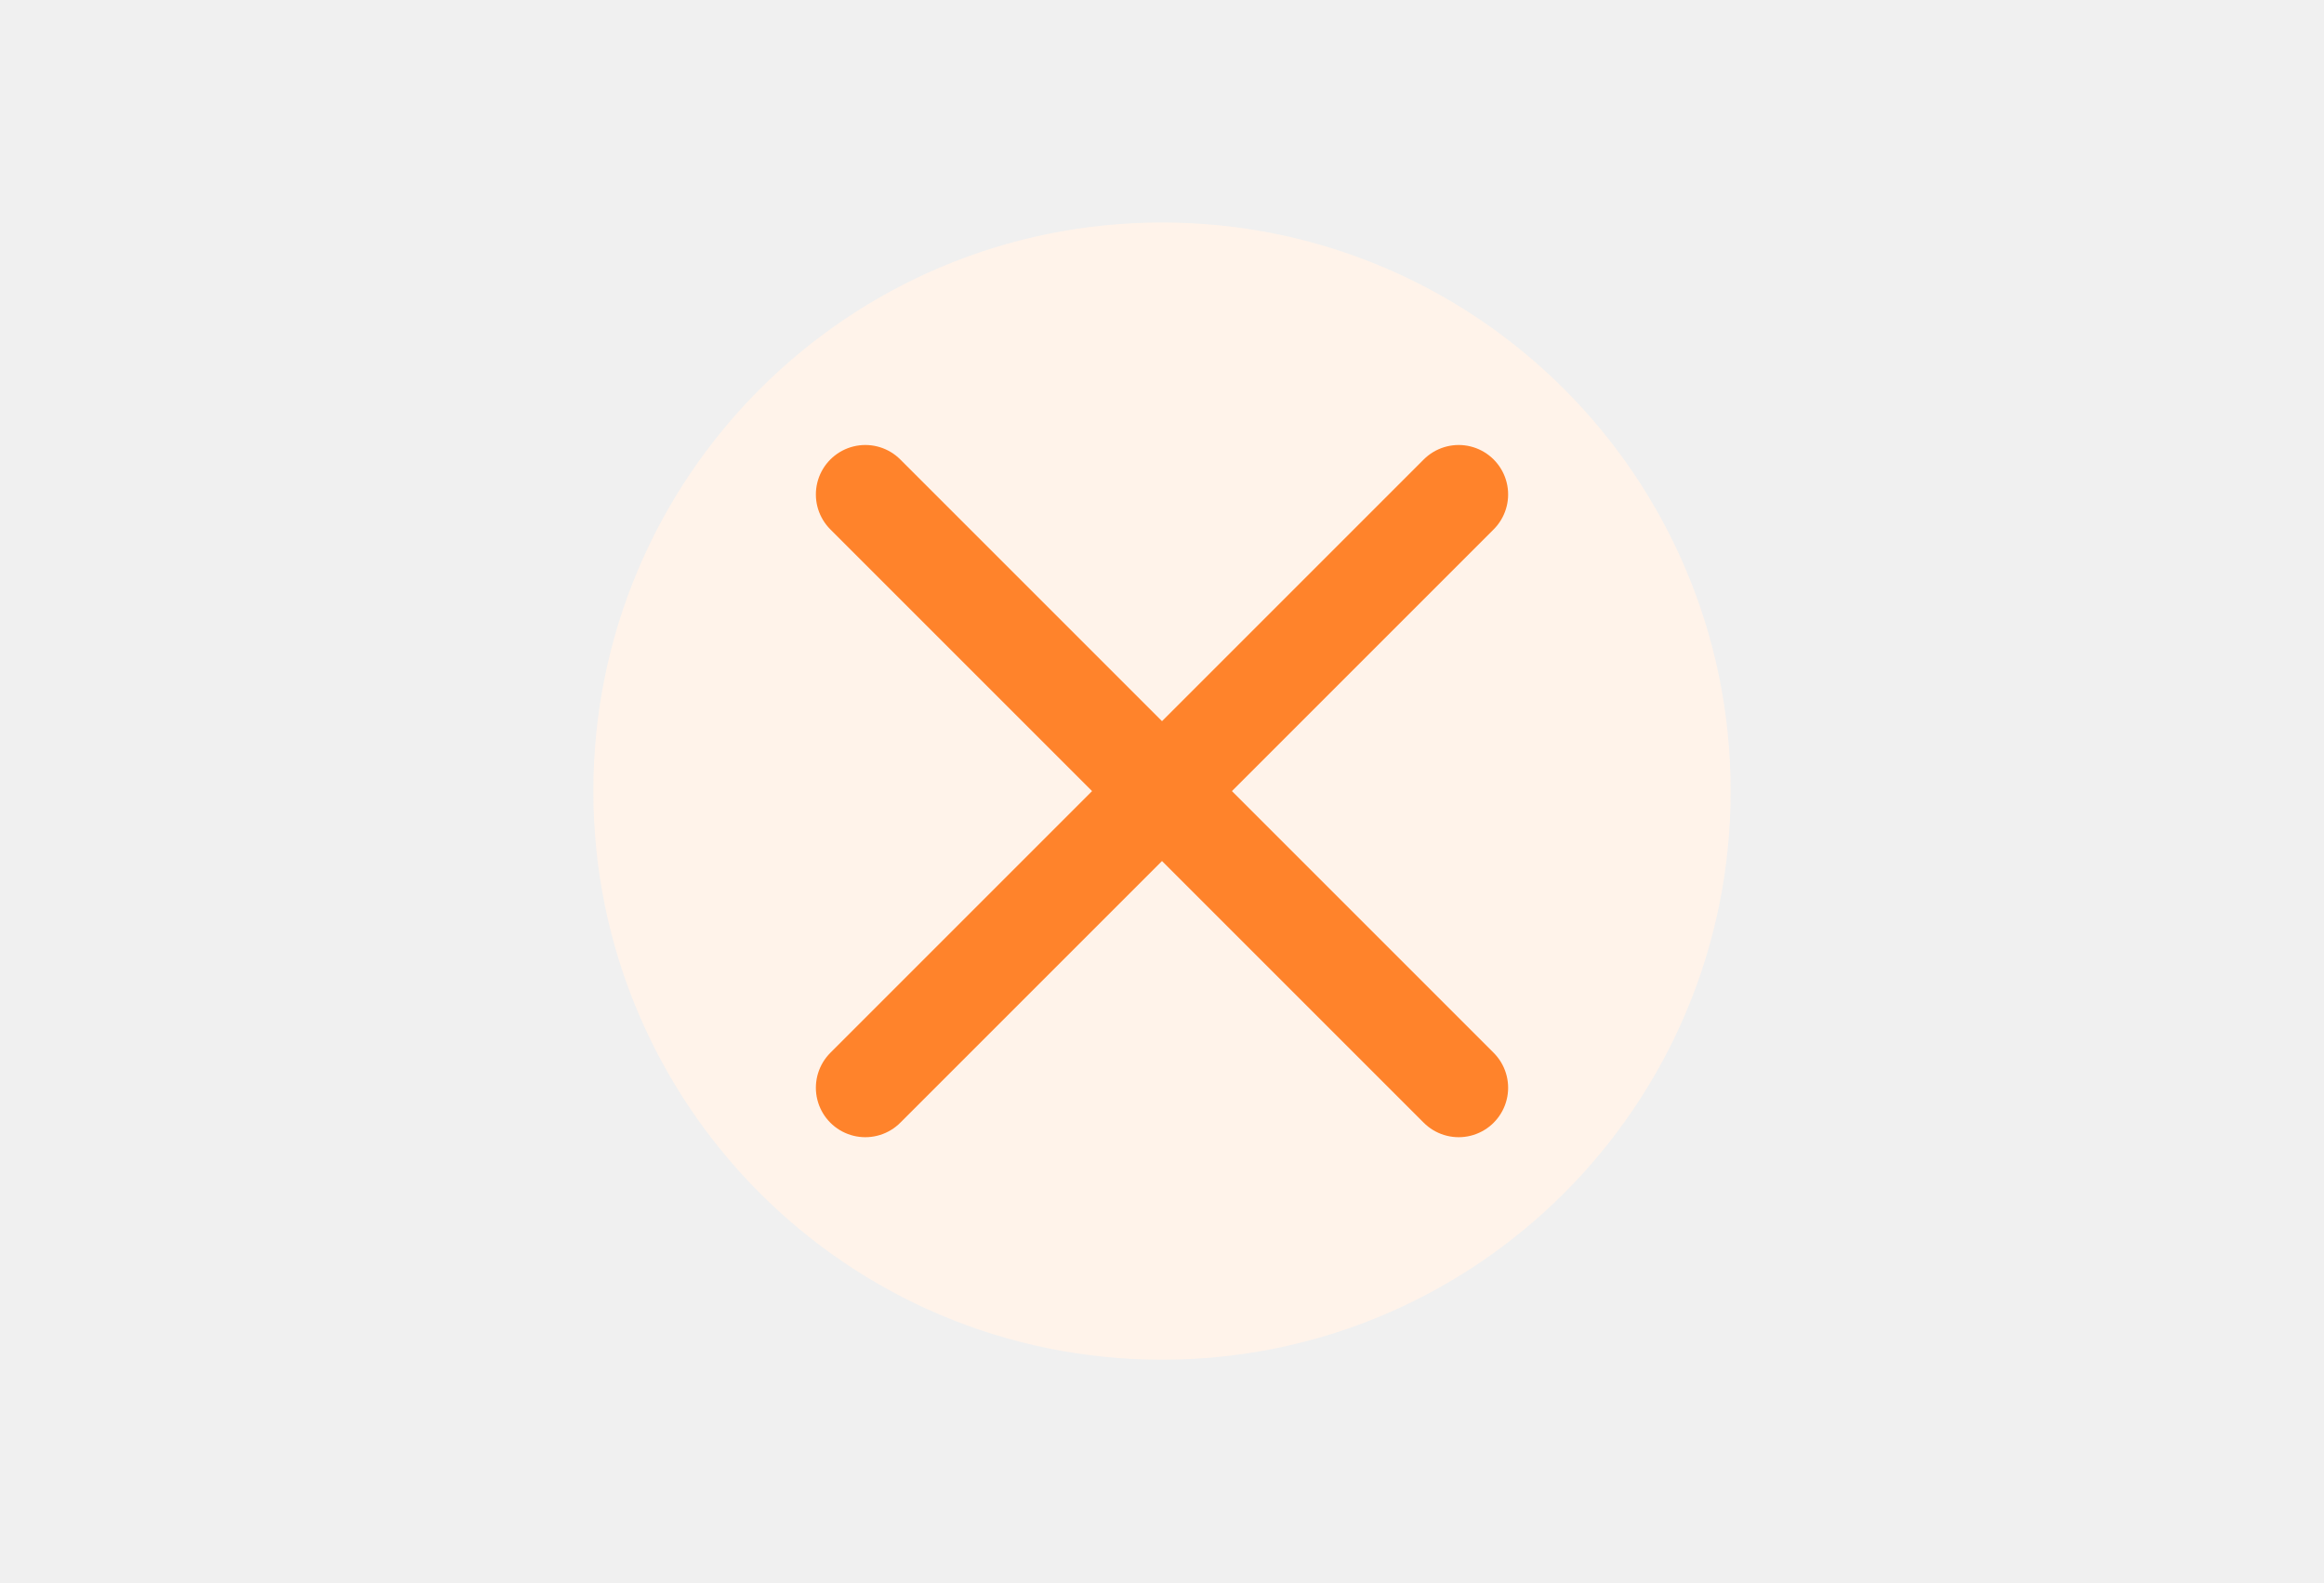
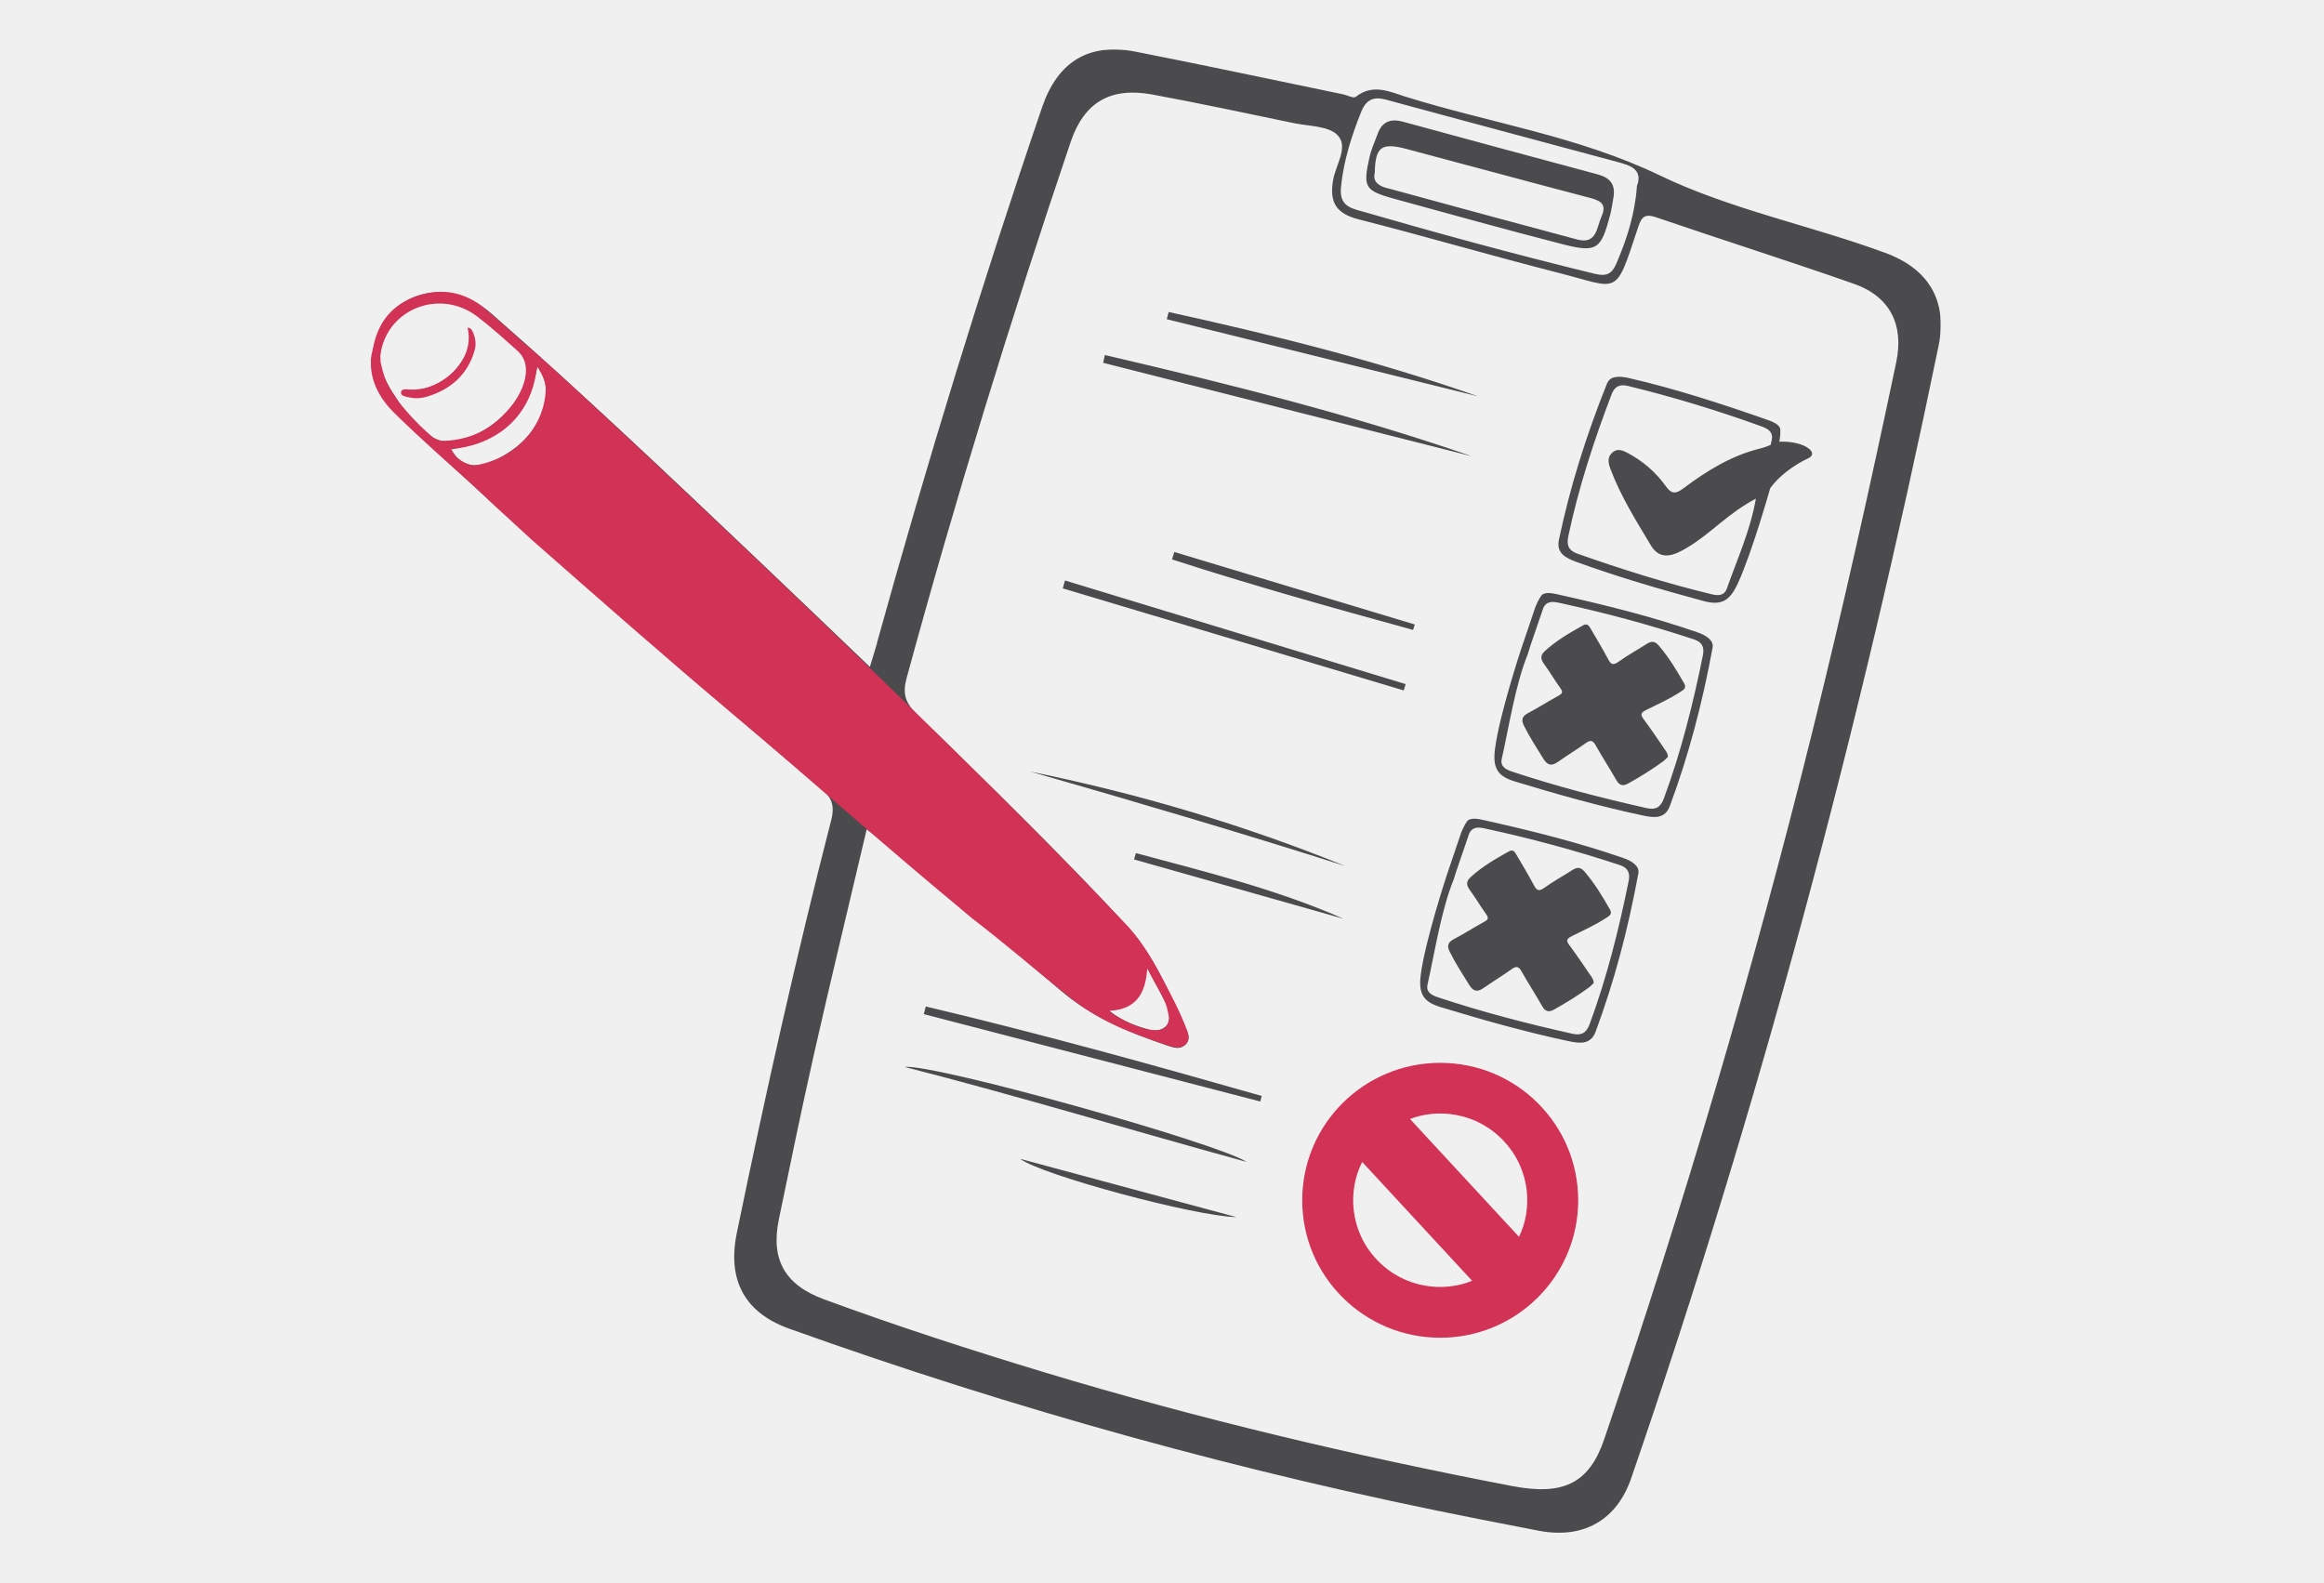
<svg xmlns="http://www.w3.org/2000/svg" width="188" height="128" viewBox="0 0 188 128" fill="none">
-   <circle cx="94" cy="64" r="46" fill="#FFF3EA" />
-   <path d="m70 40 48 48m0-48L70 88" stroke="#FF832B" stroke-width="8" stroke-linecap="round" />
+   <g id="Property=Cancel">
+     <g id="Clip path group">
+       <mask id="mask0_8573_2440" style="mask-type:luminance" maskUnits="userSpaceOnUse" x="30" y="4" width="127" height="120">
+         <g id="clippath">
+           <path id="Vector" d="M156.992 4H30V124H156.992V4Z" fill="white" />
+         </g>
+       </mask>
+       <g mask="url(#mask0_8573_2440)">
+         <g id="Group">
+           <g id="Group_2">
+             <path id="Vector_2" d="M32.81 31.656C35.218 31.688 37.53 30.408 38.228 27.488C37.096 30.392 35.459 31.544 32.81 31.656Z" fill="#4B4B4D" />
+             <path id="Vector_3" d="M70.947 51.992C74.993 37.424 79.416 22.976 84.305 8.664C85.565 4.992 88.078 3.432 91.882 4.184C97.469 5.28 103.04 6.472 108.619 7.624C108.981 7.696 109.494 7.984 109.679 7.832C111.06 6.736 112.424 7.424 113.733 7.832C120.564 9.96 127.652 11.008 134.275 14.192C140.006 16.952 146.468 18.232 152.505 20.456C156.061 21.76 157.562 24.376 156.815 28.008C150.426 59.048 142.278 89.608 131.955 119.592C130.791 122.976 128.086 124.52 124.53 123.848C122.892 123.536 121.246 123.208 119.609 122.888C100.624 119.16 82.041 114.008 63.835 107.488C60.199 106.184 58.826 103.512 59.605 99.744C61.909 88.56 64.397 77.416 67.239 66.352C67.552 65.136 67.263 64.48 66.348 63.712C61.748 59.856 57.181 55.96 52.653 52.016C45.742 46.008 38.83 40 32.264 33.608C30.763 32.144 29.791 30.48 30.169 28.336C30.987 23.712 36.037 22.112 39.745 25.36C47.154 31.84 54.283 38.624 61.411 45.392C64.365 48.192 67.287 51.008 70.369 53.952C70.618 53.128 70.803 52.552 70.963 51.976L70.947 51.992ZM65.778 85.592C64.798 89.928 63.915 94.28 63.008 98.632C62.334 101.88 63.466 103.944 66.669 105.12C72.537 107.28 78.477 109.2 84.465 111.016C96.924 114.776 109.559 117.776 122.338 120.224C126.512 121.024 128.567 119.976 129.779 116.416C136.201 97.544 141.836 78.44 146.637 59.088C149.085 49.208 151.301 39.272 153.396 29.304C154.03 26.28 152.898 23.992 149.992 22.968C144.678 21.104 139.316 19.408 133.986 17.584C133.014 17.248 132.774 17.584 132.493 18.448C130.63 24.08 131.064 23.344 126.039 22.064C120.644 20.688 115.298 19.12 109.904 17.744C108.082 17.28 107.528 16.368 107.841 14.568C108.049 13.344 109.117 11.872 108.202 10.936C107.48 10.184 105.906 10.216 104.702 9.968C100.881 9.176 97.068 8.36 93.231 7.648C89.811 7.016 87.692 8.288 86.609 11.488C81.768 25.808 77.321 40.248 73.347 54.832C73.01 56.064 73.195 56.816 74.134 57.736C79.89 63.36 85.677 68.944 91.128 74.872C93.359 77.296 94.556 80.272 95.92 83.168C96.137 83.624 96.33 84.12 95.872 84.536C95.447 84.928 94.941 84.76 94.467 84.6C91.353 83.536 88.35 82.312 85.79 80.12C81.038 76.056 76.213 72.08 71.413 68.08C71.084 67.808 70.739 67.568 70.112 67.088C68.603 73.488 67.142 79.544 65.77 85.616L65.778 85.592ZM35.675 35.656C38.14 36.104 41.704 33.576 42.466 30.872C42.675 30.128 42.82 29.296 42.298 28.744C40.66 27 39.087 25.08 36.663 24.408C33.773 23.616 30.747 26.112 30.73 29.176C30.73 30.984 34.07 35.376 35.683 35.664L35.675 35.656ZM131.264 13.216C124.883 11.496 118.501 9.8 112.127 8.064C111.1 7.784 110.514 8.064 110.113 9.048C109.334 11 108.7 12.976 108.483 15.088C108.379 16.128 108.684 16.664 109.719 16.968C116.125 18.824 122.563 20.584 129.049 22.16C129.972 22.384 130.414 22.136 130.759 21.312C131.618 19.32 132.268 17.272 132.42 15.04C132.83 13.984 132.228 13.488 131.264 13.224V13.216ZM36.494 36.344C37.409 38.016 38.983 38.064 41.27 36.528C43.952 34.736 45.011 31.592 43.47 29.656C42.739 33.584 40.291 35.68 36.494 36.336V36.344ZM93.014 83.304C94.154 83.608 94.965 82.672 94.516 81.624C94.09 80.632 93.528 79.696 92.814 78.328C92.308 80.256 91.168 81.104 89.739 81.776C90.815 82.632 91.923 83.016 93.022 83.312L93.014 83.304ZM130.044 30.952C130.269 30.432 130.984 30.4 131.762 30.584C135.559 31.456 139.26 32.664 142.936 33.952C143.346 34.096 143.996 34.328 144.02 34.768C144.044 35.176 143.94 35.736 143.94 35.736C143.94 35.736 144.766 35.664 145.641 35.944C146.428 36.2 146.966 36.752 146.267 37.08C145.031 37.664 143.843 38.584 143.201 39.496C143.201 39.496 141.74 44.672 140.6 47.16C139.942 48.6 139.276 49.016 137.807 48.624C134.347 47.688 130.911 46.688 127.54 45.464C126.641 45.136 125.878 44.752 126.111 43.656C127.002 39.432 128.278 35.312 130.028 30.952H130.044ZM142.045 40.344C139.87 41.456 138.385 43.176 136.474 44.312C135.487 44.896 134.339 45.44 133.552 44.128C132.348 42.12 131.096 40.128 130.269 37.92C130.084 37.424 130.012 36.952 130.47 36.576C130.879 36.24 131.337 36.472 131.69 36.656C132.902 37.304 133.938 38.192 134.732 39.304C135.214 39.984 135.543 39.984 136.193 39.496C138.08 38.08 140.078 36.848 142.406 36.28C142.776 36.192 143.241 35.992 143.241 35.992C143.257 35.92 143.321 35.608 143.338 35.528C143.434 34.88 142.928 34.656 142.479 34.488C138.931 33.208 135.326 32.104 131.658 31.216C130.992 31.056 130.598 31.296 130.365 31.912C128.937 35.664 127.692 39.464 126.866 43.392C126.705 44.16 126.938 44.56 127.628 44.8C131.184 46.056 134.78 47.184 138.449 48.072C138.971 48.2 139.476 48.216 139.693 47.616C140.52 45.256 141.58 42.968 142.045 40.336V40.344ZM118.212 67.328C118.212 67.328 118.429 66.8 118.662 66.464C118.918 66.104 119.593 66.248 120.018 66.344C123.815 67.192 127.596 68.128 131.281 69.4C132.035 69.656 132.621 70.064 132.541 70.624C131.69 75.248 130.582 79.408 129.081 83.456C128.696 84.504 127.837 84.432 126.906 84.232C123.398 83.488 119.954 82.512 116.526 81.472C115.073 81.032 114.728 80.328 114.945 78.76C115.314 76.048 117.016 70.864 117.016 70.864M117.586 71.176C116.575 73.656 116.037 77.2 115.483 79.632C115.338 80.248 115.788 80.504 116.294 80.672C119.874 81.864 123.518 82.808 127.203 83.632C127.917 83.792 128.326 83.584 128.599 82.84C129.988 79.072 130.959 75.192 131.754 71.256C131.883 70.608 131.674 70.192 131.032 69.984C127.451 68.8 123.815 67.824 120.123 67.024C119.657 66.92 119.111 66.848 118.846 67.448C118.814 67.528 117.835 70.408 117.811 70.472M89.242 29.352C99.187 31.872 109.125 34.392 119.071 36.912C109.342 33.544 99.38 31.056 89.378 28.72C89.33 28.928 89.29 29.136 89.242 29.344V29.352ZM74.72 82.04C83.799 84.392 92.87 86.752 101.949 89.112C101.989 88.968 102.029 88.816 102.069 88.664C93.046 86.088 84.008 83.584 74.889 81.424C74.832 81.632 74.784 81.84 74.728 82.048L74.72 82.04ZM85.974 47.6C95.174 50.352 104.365 53.104 113.556 55.856C113.604 55.688 113.661 55.512 113.709 55.344C104.517 52.544 95.334 49.752 86.151 46.96L85.974 47.6ZM73.171 86.312C82.45 88.688 91.61 91.472 100.849 94C98.465 92.456 75.7 86.08 73.171 86.312ZM119.545 32.056C111.413 29.192 103.008 27.104 94.54 25.24C94.491 25.432 94.435 25.632 94.387 25.824C102.768 27.904 111.156 29.984 119.537 32.056H119.545ZM108.852 70.072C100.592 66.72 92.091 64.2 83.358 62.424C91.891 64.872 100.399 67.376 108.852 70.072ZM94.812 45.256C101.25 47.344 107.777 49.168 114.311 50.96C114.359 50.808 114.399 50.664 114.447 50.52C107.961 48.568 101.483 46.608 94.997 44.656C94.941 44.856 94.877 45.056 94.812 45.256ZM108.684 74.328C103.313 71.96 97.582 70.544 91.891 69.016C91.842 69.184 91.786 69.36 91.738 69.528C97.389 71.128 103.032 72.728 108.684 74.328ZM100.014 98.464C94.339 96.936 88.672 95.408 82.531 93.752C84.2 95.04 96.707 98.416 100.014 98.464ZM130.237 17.432C129.523 20.184 129.169 20.464 126.416 19.76C121.873 18.592 117.353 17.336 112.834 16.096C110.402 15.424 110.241 15.168 110.779 12.744C110.923 12.088 111.212 11.472 111.445 10.832C111.798 9.824 112.521 9.576 113.5 9.848C118.742 11.272 123.984 12.704 129.234 14.104C130.261 14.376 130.703 14.936 130.518 15.992C130.43 16.472 130.365 16.96 130.245 17.44L130.237 17.432ZM112.216 15.216C117.337 16.616 122.459 18.008 127.588 19.376C129.185 19.8 129.161 18.384 129.555 17.512C130.06 16.4 129.314 16.184 128.439 15.96C123.542 14.68 118.662 13.344 113.765 12.048C111.734 11.512 111.26 11.888 111.212 13.968C111.02 14.776 111.606 15.056 112.216 15.224V15.216ZM124.216 49.072C124.216 49.072 124.433 48.544 124.666 48.208C124.923 47.848 125.597 47.992 126.023 48.088C129.82 48.936 133.6 49.872 137.285 51.144C138.04 51.4 138.626 51.808 138.545 52.368C137.694 56.992 136.587 61.152 135.085 65.2C134.7 66.248 133.841 66.176 132.91 65.976C129.402 65.232 125.958 64.256 122.531 63.216C121.078 62.776 120.733 62.072 120.949 60.504C121.311 57.792 123.02 52.608 123.02 52.608M123.59 52.92C122.579 55.4 122.041 58.944 121.487 61.376C121.343 61.992 121.792 62.248 122.298 62.416C125.878 63.608 129.523 64.552 133.207 65.376C133.922 65.536 134.331 65.328 134.604 64.584C135.993 60.816 136.964 56.936 137.759 53C137.887 52.352 137.678 51.936 137.036 51.728C133.456 50.544 129.82 49.568 126.127 48.768C125.661 48.664 125.108 48.592 124.843 49.192C124.811 49.272 123.831 52.152 123.807 52.216M134.901 61.256C134.805 61.352 134.692 61.48 134.556 61.584C133.649 62.248 132.693 62.84 131.714 63.384C131.289 63.624 131.008 63.552 130.759 63.12C130.213 62.168 129.619 61.248 129.081 60.296C128.856 59.896 128.672 59.848 128.302 60.104C127.548 60.64 126.753 61.128 125.999 61.656C125.509 61.992 125.188 61.912 124.867 61.408C124.313 60.52 123.743 59.64 123.277 58.704C123.053 58.256 123.117 57.952 123.598 57.696C124.441 57.256 125.244 56.736 126.079 56.28C126.392 56.112 126.448 55.976 126.231 55.68C125.766 55.024 125.356 54.336 124.883 53.68C124.602 53.288 124.618 52.992 124.971 52.672C125.894 51.824 126.97 51.2 128.062 50.592C128.415 50.392 128.551 50.64 128.688 50.88C129.153 51.68 129.635 52.472 130.068 53.288C130.285 53.704 130.446 53.88 130.919 53.544C131.65 53.016 132.444 52.584 133.207 52.096C133.576 51.856 133.865 51.856 134.162 52.2C134.981 53.144 135.623 54.208 136.241 55.288C136.45 55.664 136.201 55.8 135.944 55.968C135.061 56.544 134.106 56.976 133.167 57.44C132.766 57.64 132.661 57.792 132.958 58.176C133.552 58.976 134.114 59.808 134.676 60.632C134.796 60.808 134.941 60.984 134.925 61.272L134.901 61.256ZM128.904 79.544C128.808 79.64 128.696 79.768 128.559 79.872C127.652 80.536 126.697 81.128 125.718 81.672C125.292 81.912 125.003 81.84 124.762 81.408C124.216 80.456 123.622 79.536 123.085 78.584C122.86 78.184 122.675 78.136 122.306 78.392C121.551 78.928 120.757 79.416 119.994 79.944C119.504 80.28 119.183 80.2 118.862 79.696C118.308 78.808 117.738 77.928 117.273 76.992C117.048 76.544 117.112 76.24 117.594 75.984C118.437 75.544 119.24 75.024 120.074 74.568C120.387 74.4 120.444 74.264 120.227 73.968C119.761 73.312 119.352 72.624 118.878 71.968C118.597 71.576 118.613 71.28 118.967 70.96C119.89 70.112 120.965 69.488 122.057 68.88C122.41 68.68 122.547 68.928 122.683 69.168C123.149 69.968 123.631 70.76 124.064 71.576C124.281 71.992 124.441 72.168 124.915 71.832C125.645 71.304 126.448 70.872 127.203 70.384C127.572 70.144 127.861 70.144 128.158 70.488C128.977 71.432 129.619 72.496 130.237 73.576C130.446 73.952 130.197 74.088 129.94 74.256C129.057 74.832 128.102 75.264 127.163 75.728C126.761 75.928 126.657 76.08 126.954 76.464C127.548 77.264 128.11 78.096 128.672 78.92C128.792 79.096 128.937 79.28 128.92 79.56L128.904 79.544Z" fill="#4B4B4D" />
+             <path id="Vector_4" d="M90.775 74.456C92.155 75.816 93.103 77.392 93.994 79.08C94.716 80.456 95.535 81.984 96.057 83.448C96.394 84.4 95.712 84.944 94.732 84.656C93.849 84.392 92.806 84 91.947 83.68C90.028 82.96 88.182 82.008 86.576 80.72C83.903 78.584 81.311 76.344 78.589 74.256L78.18 73.912L77.546 73.376C71.268 68.176 65.665 63.144 59.428 57.896C53.761 53.128 48.599 48.576 43.036 43.688L42.025 42.76L39.962 40.864L38.244 39.24C36.101 37.328 33.949 35.424 31.895 33.408C30.763 32.296 29.992 30.92 30 29.352C29.96 28.968 30.12 28.448 30.185 28.128C30.594 26.016 31.734 24.64 33.749 23.944C35.78 23.24 37.714 23.648 39.32 25.048C40.251 25.824 42.434 27.816 42.795 28.096C44.915 29.744 75.82 58.712 89.723 73.344M32.256 32.52C33.018 33.48 34.014 34.536 35.049 35.408C35.266 35.52 35.619 35.688 35.892 35.672C38.397 35.552 40.13 34.52 41.591 32.552C42.049 31.888 42.426 31.12 42.523 30.336C42.619 29.608 42.458 28.912 41.864 28.384C40.805 27.44 39.753 26.48 38.621 25.616C35.635 23.328 31.349 24.936 30.779 28.624C30.747 28.832 30.803 29.104 30.779 29.256C31.228 31.368 31.678 31.512 32.256 32.52ZM43.558 29.792C43.502 29.696 43.462 29.664 43.462 29.664C43.462 29.664 43.406 29.928 43.39 30.008C42.932 33.504 40.476 35.76 37.048 36.272C36.767 36.312 36.486 36.352 36.486 36.352C36.486 36.352 36.799 36.944 37.048 37.096C37.377 37.352 37.875 37.608 38.316 37.664C41.479 37.208 44.032 34.744 44.152 31.48C44.128 30.832 43.863 30.32 43.55 29.792H43.558ZM89.723 81.776C89.82 81.96 90.743 82.456 90.879 82.528C91.85 83.024 92.661 83.28 93.159 83.32C93.841 83.448 94.475 83.208 94.54 82.512C94.612 82.32 94.475 81.904 94.443 81.72C94.315 80.896 93.592 79.912 92.806 78.328C92.677 80.512 91.794 81.68 89.731 81.776H89.723ZM37.819 26.496C38.212 28.08 37.441 29.704 35.828 30.752C35.009 31.288 34.118 31.568 33.123 31.512C32.874 31.496 32.48 31.432 32.44 31.72C32.392 32.032 32.801 32.08 33.05 32.136C33.532 32.256 34.03 32.24 34.511 32.096C36.454 31.52 37.811 30.328 38.389 28.368C38.533 27.88 38.477 27.376 38.268 26.896C38.188 26.712 38.108 26.536 37.819 26.504V26.496ZM116.502 85.984C122.675 85.984 127.668 90.96 127.668 97.104C127.668 103.248 122.675 108.224 116.51 108.224C110.337 108.224 105.344 103.248 105.344 97.104C105.344 90.96 110.337 85.984 116.502 85.984ZM110.193 94.008C109.021 96.288 109.149 99.568 111.397 101.928C113.645 104.288 116.839 104.544 119.087 103.616C116.125 100.408 113.163 97.208 110.193 94V94.008ZM122.876 100.064C123.944 97.92 123.879 94.696 121.656 92.32C119.44 89.952 116.277 89.664 114.062 90.528C117 93.704 119.938 96.88 122.884 100.064H122.876Z" fill="#D13255" />
+           </g>
+         </g>
+       </g>
+     </g>
+   </g>
</svg>
